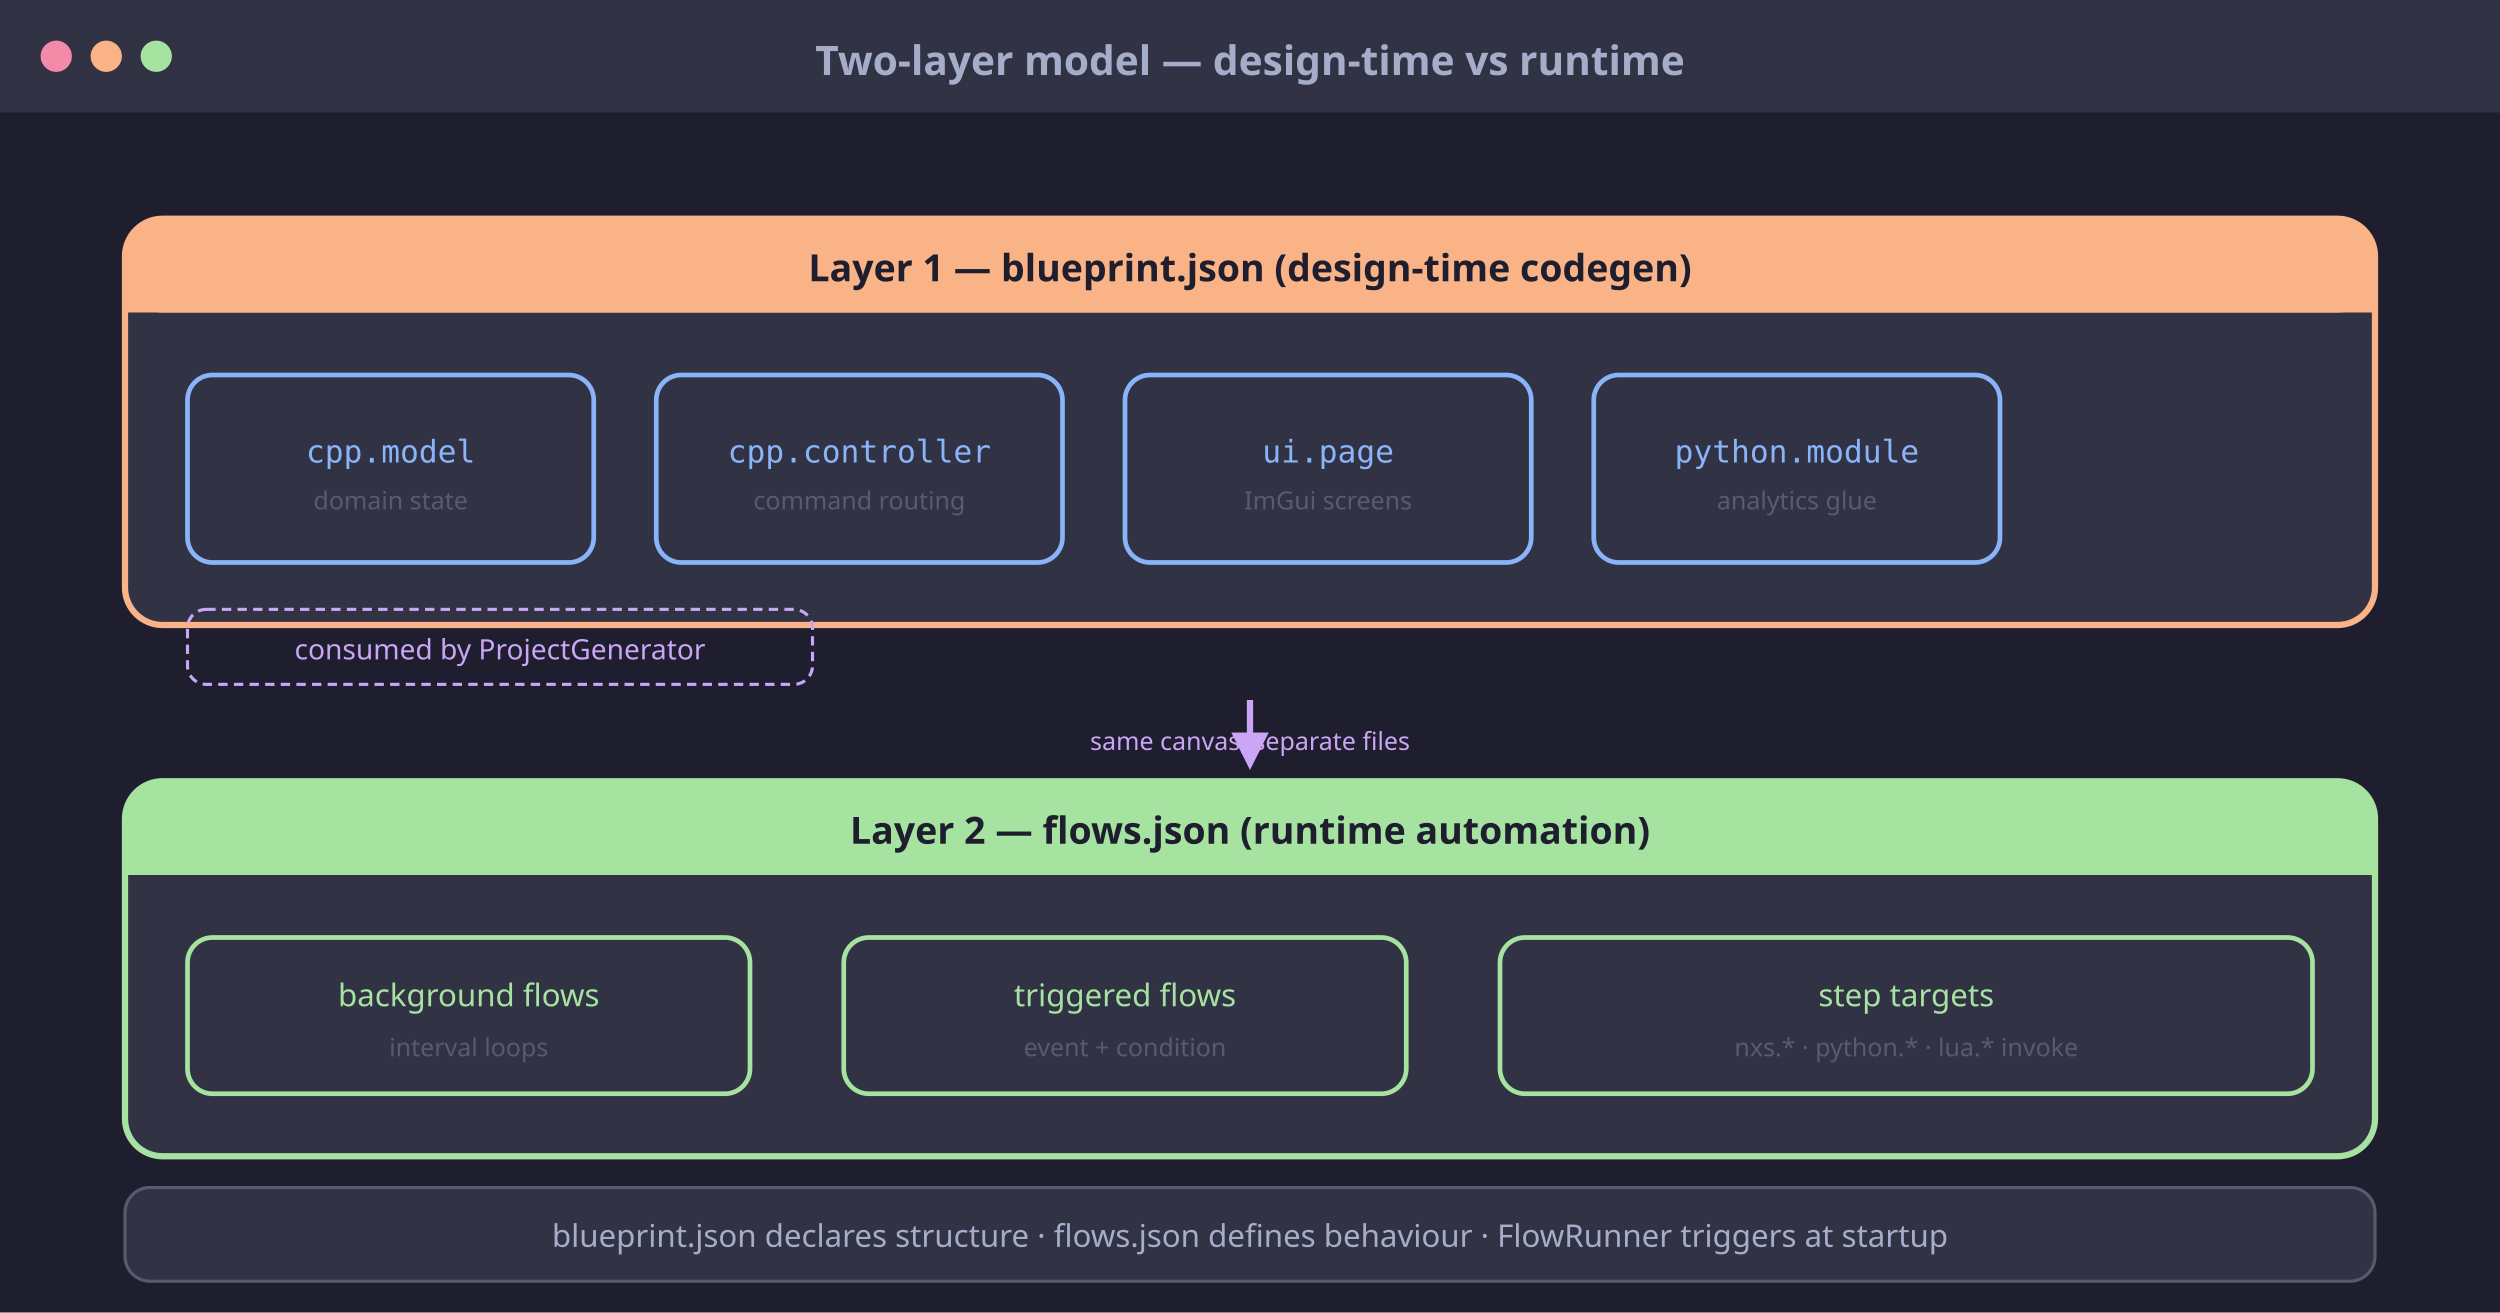
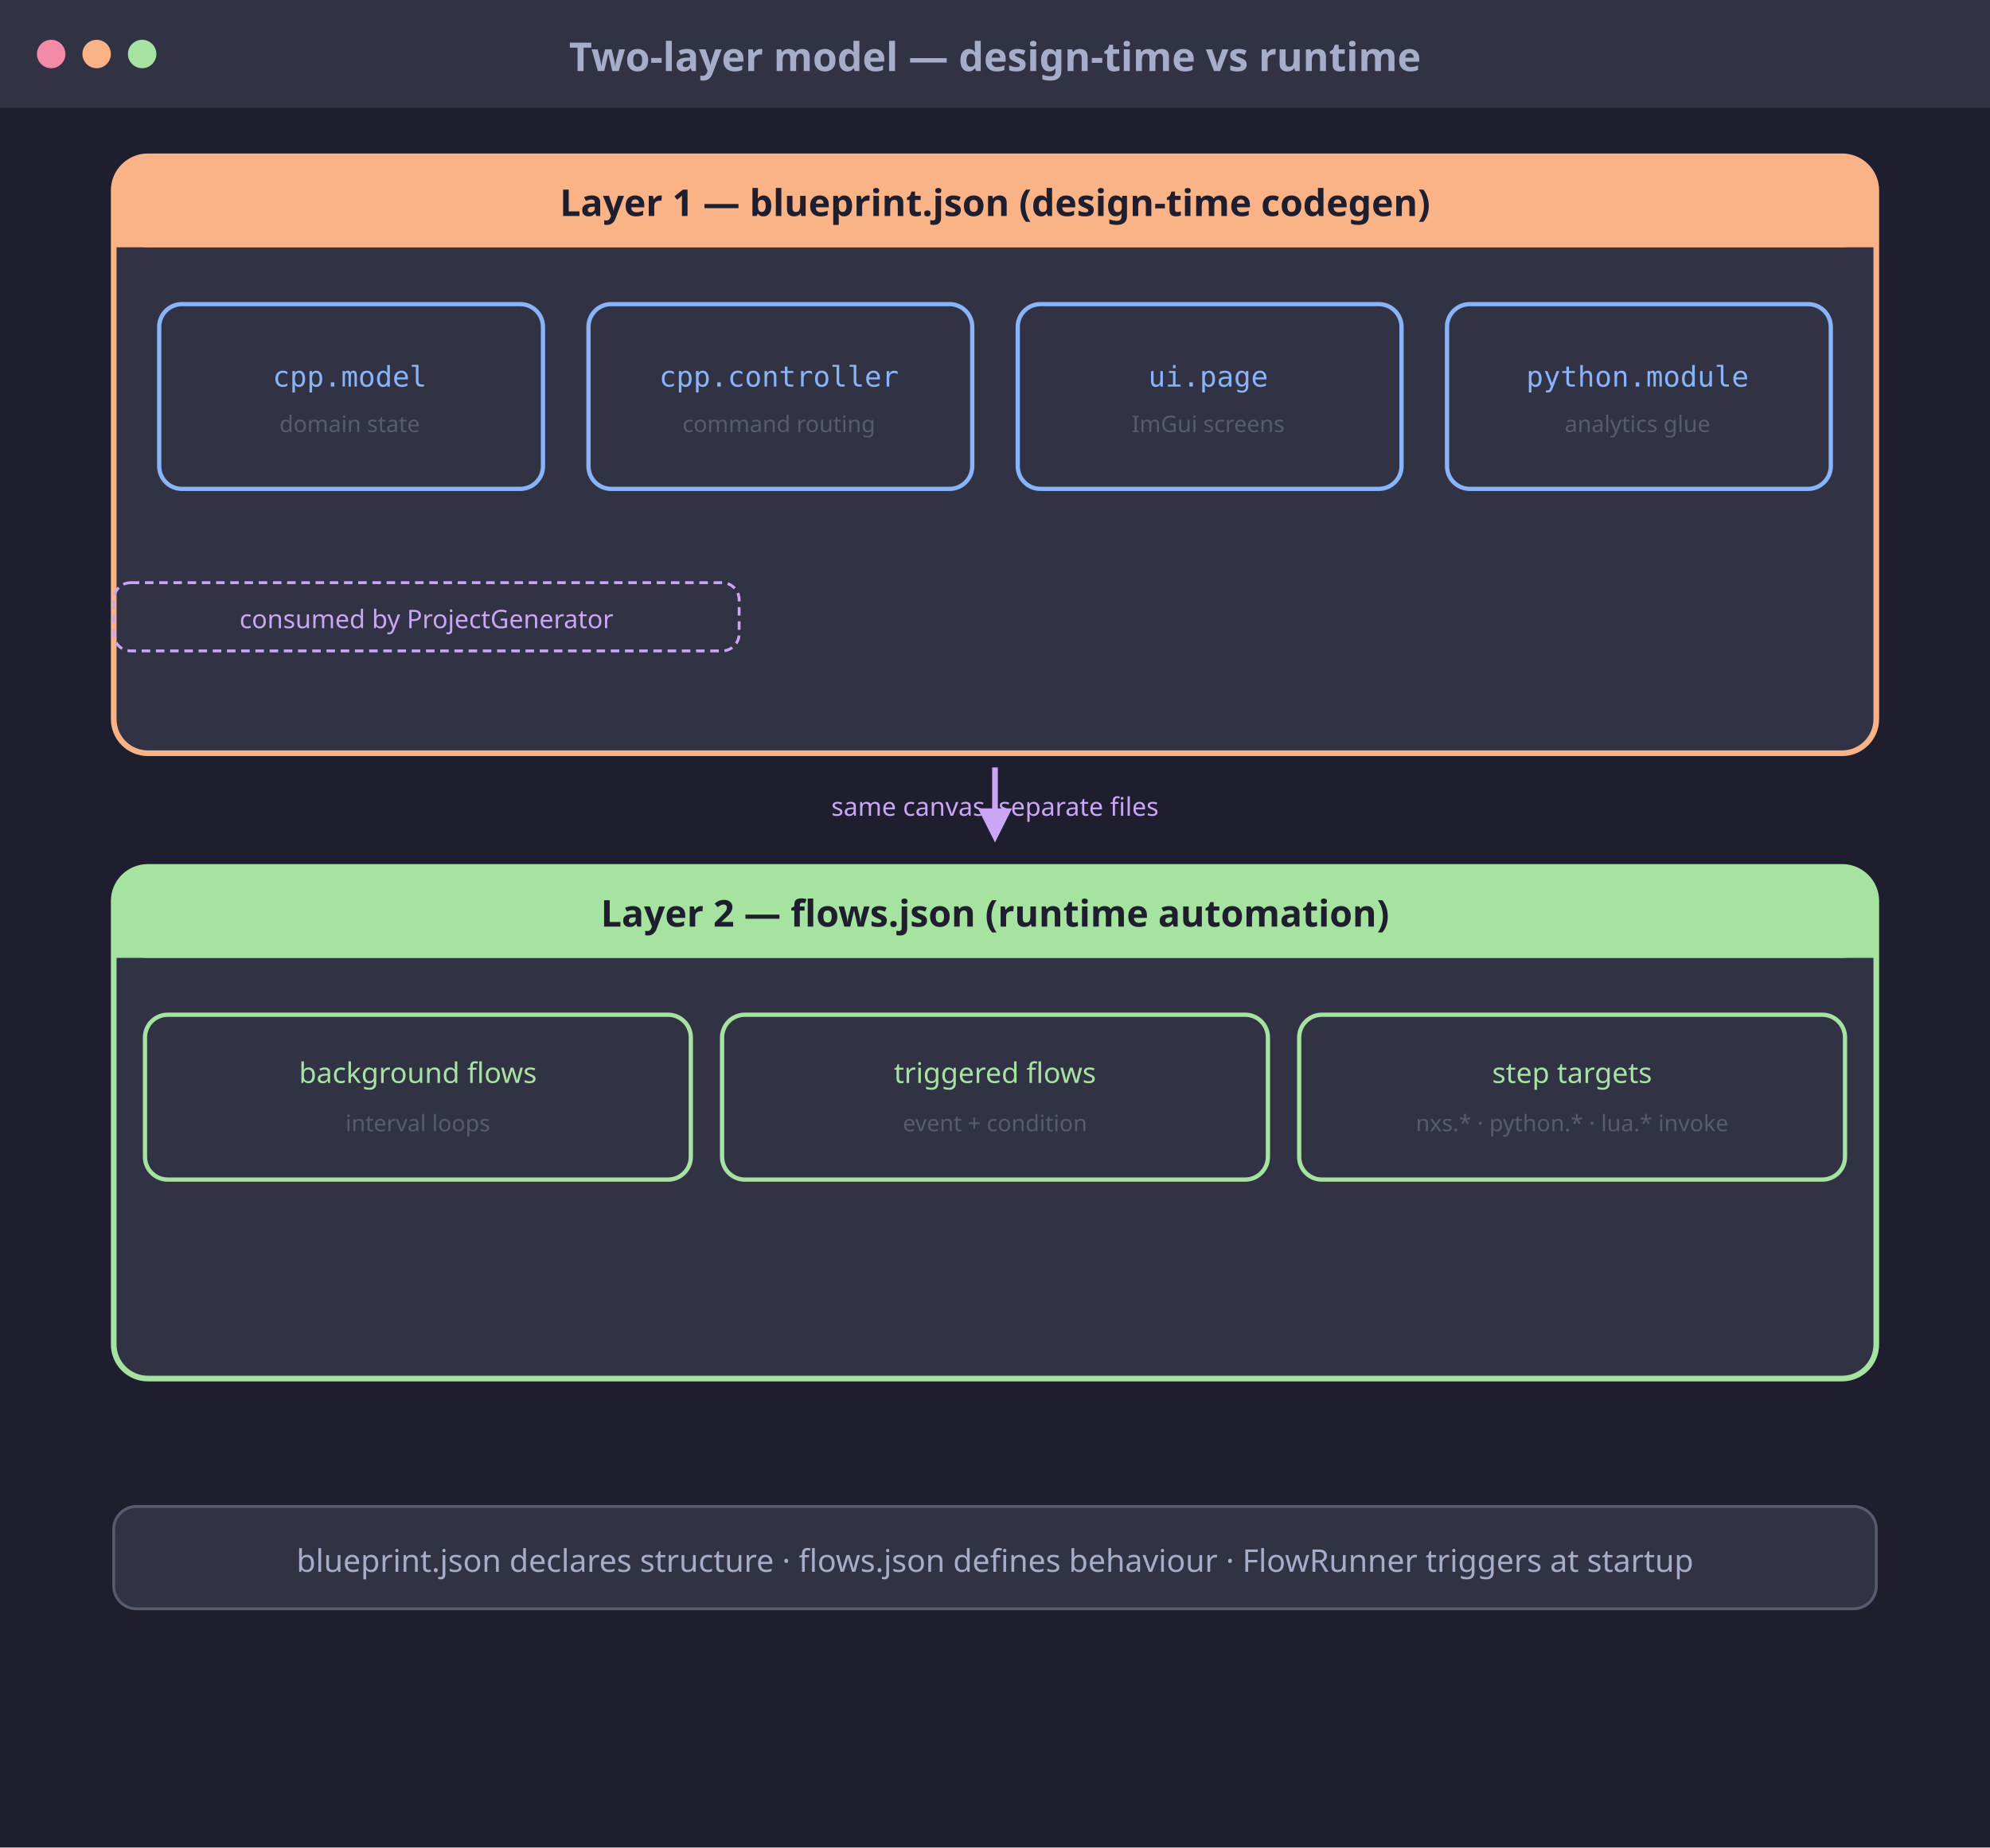
- <svg xmlns="http://www.w3.org/2000/svg" viewBox="0 0 800 420" width="800" height="420">
+ <svg xmlns="http://www.w3.org/2000/svg" viewBox="0 0 700 650" width="700" height="650">
  <rect width="100%" height="100%" fill="#1e1e2e" />
-   <rect x="0" y="0" width="100%" height="36" fill="#313244" />
-   <circle cx="18" cy="18" r="5" fill="#f38ba8" />
-   <circle cx="34" cy="18" r="5" fill="#fab387" />
-   <circle cx="50" cy="18" r="5" fill="#a6e3a1" />
-   <text x="400" y="24" text-anchor="middle" font-family="sans-serif" font-size="13" fill="#a6adc8" font-weight="bold">Two-layer model — design-time vs runtime</text>
-   <rect x="40" y="70" width="720" height="130" rx="12" fill="#313244" stroke="#fab387" stroke-width="2" />
-   <rect x="40" y="70" width="720" height="30" rx="12" fill="#fab387" />
-   <rect x="40" y="85" width="720" height="15" fill="#fab387" />
-   <text x="400" y="90" text-anchor="middle" font-family="sans-serif" font-size="12" font-weight="bold" fill="#1e1e2e">Layer 1 — blueprint.json (design-time codegen)</text>
-   <rect x="60" y="120" width="130" height="60" rx="8" fill="#313244" stroke="#89b4fa" stroke-width="1.5" />
-   <text x="125" y="148" text-anchor="middle" font-family="monospace, sans-serif" font-size="10" fill="#89b4fa">cpp.model</text>
-   <text x="125" y="163" text-anchor="middle" font-family="sans-serif" font-size="8" fill="#585b70">domain state</text>
-   <rect x="210" y="120" width="130" height="60" rx="8" fill="#313244" stroke="#89b4fa" stroke-width="1.5" />
-   <text x="275" y="148" text-anchor="middle" font-family="monospace, sans-serif" font-size="10" fill="#89b4fa">cpp.controller</text>
-   <text x="275" y="163" text-anchor="middle" font-family="sans-serif" font-size="8" fill="#585b70">command routing</text>
-   <rect x="360" y="120" width="130" height="60" rx="8" fill="#313244" stroke="#89b4fa" stroke-width="1.5" />
-   <text x="425" y="148" text-anchor="middle" font-family="monospace, sans-serif" font-size="10" fill="#89b4fa">ui.page</text>
-   <text x="425" y="163" text-anchor="middle" font-family="sans-serif" font-size="8" fill="#585b70">ImGui screens</text>
-   <rect x="510" y="120" width="130" height="60" rx="8" fill="#313244" stroke="#89b4fa" stroke-width="1.5" />
-   <text x="575" y="148" text-anchor="middle" font-family="monospace, sans-serif" font-size="10" fill="#89b4fa">python.module</text>
-   <text x="575" y="163" text-anchor="middle" font-family="sans-serif" font-size="8" fill="#585b70">analytics glue</text>
-   <rect x="60" y="195" width="200" height="24" rx="6" fill="none" stroke="#cba6f7" stroke-width="1" stroke-dasharray="3,2" />
-   <text x="160" y="211" text-anchor="middle" font-family="sans-serif" font-size="9" fill="#cba6f7">consumed by ProjectGenerator</text>
-   <rect x="40" y="250" width="720" height="120" rx="12" fill="#313244" stroke="#a6e3a1" stroke-width="2" />
-   <rect x="40" y="250" width="720" height="30" rx="12" fill="#a6e3a1" />
-   <rect x="40" y="265" width="720" height="15" fill="#a6e3a1" />
-   <text x="400" y="270" text-anchor="middle" font-family="sans-serif" font-size="12" font-weight="bold" fill="#1e1e2e">Layer 2 — flows.json (runtime automation)</text>
-   <rect x="60" y="300" width="180" height="50" rx="8" fill="#313244" stroke="#a6e3a1" stroke-width="1.5" />
-   <text x="150" y="322" text-anchor="middle" font-family="sans-serif" font-size="10" fill="#a6e3a1">background flows</text>
-   <text x="150" y="338" text-anchor="middle" font-family="sans-serif" font-size="8" fill="#585b70">interval loops</text>
-   <rect x="270" y="300" width="180" height="50" rx="8" fill="#313244" stroke="#a6e3a1" stroke-width="1.5" />
-   <text x="360" y="322" text-anchor="middle" font-family="sans-serif" font-size="10" fill="#a6e3a1">triggered flows</text>
-   <text x="360" y="338" text-anchor="middle" font-family="sans-serif" font-size="8" fill="#585b70">event + condition</text>
-   <rect x="480" y="300" width="260" height="50" rx="8" fill="#313244" stroke="#a6e3a1" stroke-width="1.5" />
-   <text x="610" y="322" text-anchor="middle" font-family="sans-serif" font-size="10" fill="#a6e3a1">step targets</text>
-   <text x="610" y="338" text-anchor="middle" font-family="sans-serif" font-size="8" fill="#585b70">nxs.* · python.* · lua.* invoke</text>
-   <line x1="400" y1="224" x2="400" y2="244" stroke="#cba6f7" stroke-width="2" marker-end="url(#arrow)" />
-   <text x="400" y="240" text-anchor="middle" font-family="sans-serif" font-size="8" fill="#cba6f7">same canvas, separate files</text>
-   <rect x="40" y="380" width="720" height="30" rx="8" fill="#313244" stroke="#585b70" stroke-width="1" />
-   <text x="400" y="399" text-anchor="middle" font-family="sans-serif" font-size="10" fill="#a6adc8">blueprint.json declares structure · flows.json defines behaviour · FlowRunner triggers at startup</text>
+   <rect x="0" y="0" width="700" height="38" fill="#313244" />
+   <circle cx="18" cy="19" r="5" fill="#f38ba8" />
+   <circle cx="34" cy="19" r="5" fill="#fab387" />
+   <circle cx="50" cy="19" r="5" fill="#a6e3a1" />
+   <text x="350" y="25" text-anchor="middle" font-family="sans-serif" font-size="14" fill="#a6adc8" font-weight="bold">Two-layer model — design-time vs runtime</text>
+   <rect x="40" y="55" width="620" height="210" rx="12" fill="#313244" stroke="#fab387" stroke-width="2" />
+   <rect x="40" y="55" width="620" height="32" rx="12" fill="#fab387" />
+   <rect x="40" y="72" width="620" height="15" fill="#fab387" />
+   <text x="350" y="76" text-anchor="middle" font-family="sans-serif" font-size="13" font-weight="bold" fill="#1e1e2e">Layer 1 — blueprint.json (design-time codegen)</text>
+   <rect x="56" y="107" width="135" height="65" rx="8" fill="#313244" stroke="#89b4fa" stroke-width="1.5" />
+   <text x="123" y="136" text-anchor="middle" font-family="monospace, sans-serif" font-size="10" fill="#89b4fa">cpp.model</text>
+   <text x="123" y="152" text-anchor="middle" font-family="sans-serif" font-size="8" fill="#585b70">domain state</text>
+   <rect x="207" y="107" width="135" height="65" rx="8" fill="#313244" stroke="#89b4fa" stroke-width="1.5" />
+   <text x="274" y="136" text-anchor="middle" font-family="monospace, sans-serif" font-size="10" fill="#89b4fa">cpp.controller</text>
+   <text x="274" y="152" text-anchor="middle" font-family="sans-serif" font-size="8" fill="#585b70">command routing</text>
+   <rect x="358" y="107" width="135" height="65" rx="8" fill="#313244" stroke="#89b4fa" stroke-width="1.5" />
+   <text x="425" y="136" text-anchor="middle" font-family="monospace, sans-serif" font-size="10" fill="#89b4fa">ui.page</text>
+   <text x="425" y="152" text-anchor="middle" font-family="sans-serif" font-size="8" fill="#585b70">ImGui screens</text>
+   <rect x="509" y="107" width="135" height="65" rx="8" fill="#313244" stroke="#89b4fa" stroke-width="1.5" />
+   <text x="576" y="136" text-anchor="middle" font-family="monospace, sans-serif" font-size="10" fill="#89b4fa">python.module</text>
+   <text x="576" y="152" text-anchor="middle" font-family="sans-serif" font-size="8" fill="#585b70">analytics glue</text>
+   <rect x="40" y="205" width="220" height="24" rx="6" fill="none" stroke="#cba6f7" stroke-width="1" stroke-dasharray="3,2" />
+   <text x="150" y="221" text-anchor="middle" font-family="sans-serif" font-size="9" fill="#cba6f7">consumed by ProjectGenerator</text>
+   <line x1="350" y1="270" x2="350" y2="294" stroke="#cba6f7" stroke-width="2" marker-end="url(#arrow)" />
+   <text x="350" y="287" text-anchor="middle" font-family="sans-serif" font-size="9" fill="#cba6f7">same canvas, separate files</text>
+   <rect x="40" y="305" width="620" height="180" rx="12" fill="#313244" stroke="#a6e3a1" stroke-width="2" />
+   <rect x="40" y="305" width="620" height="32" rx="12" fill="#a6e3a1" />
+   <rect x="40" y="322" width="620" height="15" fill="#a6e3a1" />
+   <text x="350" y="326" text-anchor="middle" font-family="sans-serif" font-size="13" font-weight="bold" fill="#1e1e2e">Layer 2 — flows.json (runtime automation)</text>
+   <rect x="51" y="357" width="192" height="58" rx="8" fill="#313244" stroke="#a6e3a1" stroke-width="1.5" />
+   <text x="147" y="381" text-anchor="middle" font-family="sans-serif" font-size="10" fill="#a6e3a1">background flows</text>
+   <text x="147" y="398" text-anchor="middle" font-family="sans-serif" font-size="8" fill="#585b70">interval loops</text>
+   <rect x="254" y="357" width="192" height="58" rx="8" fill="#313244" stroke="#a6e3a1" stroke-width="1.5" />
+   <text x="350" y="381" text-anchor="middle" font-family="sans-serif" font-size="10" fill="#a6e3a1">triggered flows</text>
+   <text x="350" y="398" text-anchor="middle" font-family="sans-serif" font-size="8" fill="#585b70">event + condition</text>
+   <rect x="457" y="357" width="192" height="58" rx="8" fill="#313244" stroke="#a6e3a1" stroke-width="1.5" />
+   <text x="553" y="381" text-anchor="middle" font-family="sans-serif" font-size="10" fill="#a6e3a1">step targets</text>
+   <text x="553" y="398" text-anchor="middle" font-family="sans-serif" font-size="8" fill="#585b70">nxs.* · python.* · lua.* invoke</text>
+   <rect x="40" y="530" width="620" height="36" rx="8" fill="#313244" stroke="#585b70" stroke-width="1" />
+   <text x="350" y="553" text-anchor="middle" font-family="sans-serif" font-size="11" fill="#a6adc8">blueprint.json declares structure · flows.json defines behaviour · FlowRunner triggers at startup</text>
  <defs>
    <marker id="arrow" viewBox="0 0 10 10" refX="8" refY="5" markerWidth="6" markerHeight="6" orient="auto">
      <path d="M0,0 L10,5 L0,10 Z" fill="#cba6f7" />
    </marker>
  </defs>
</svg>
